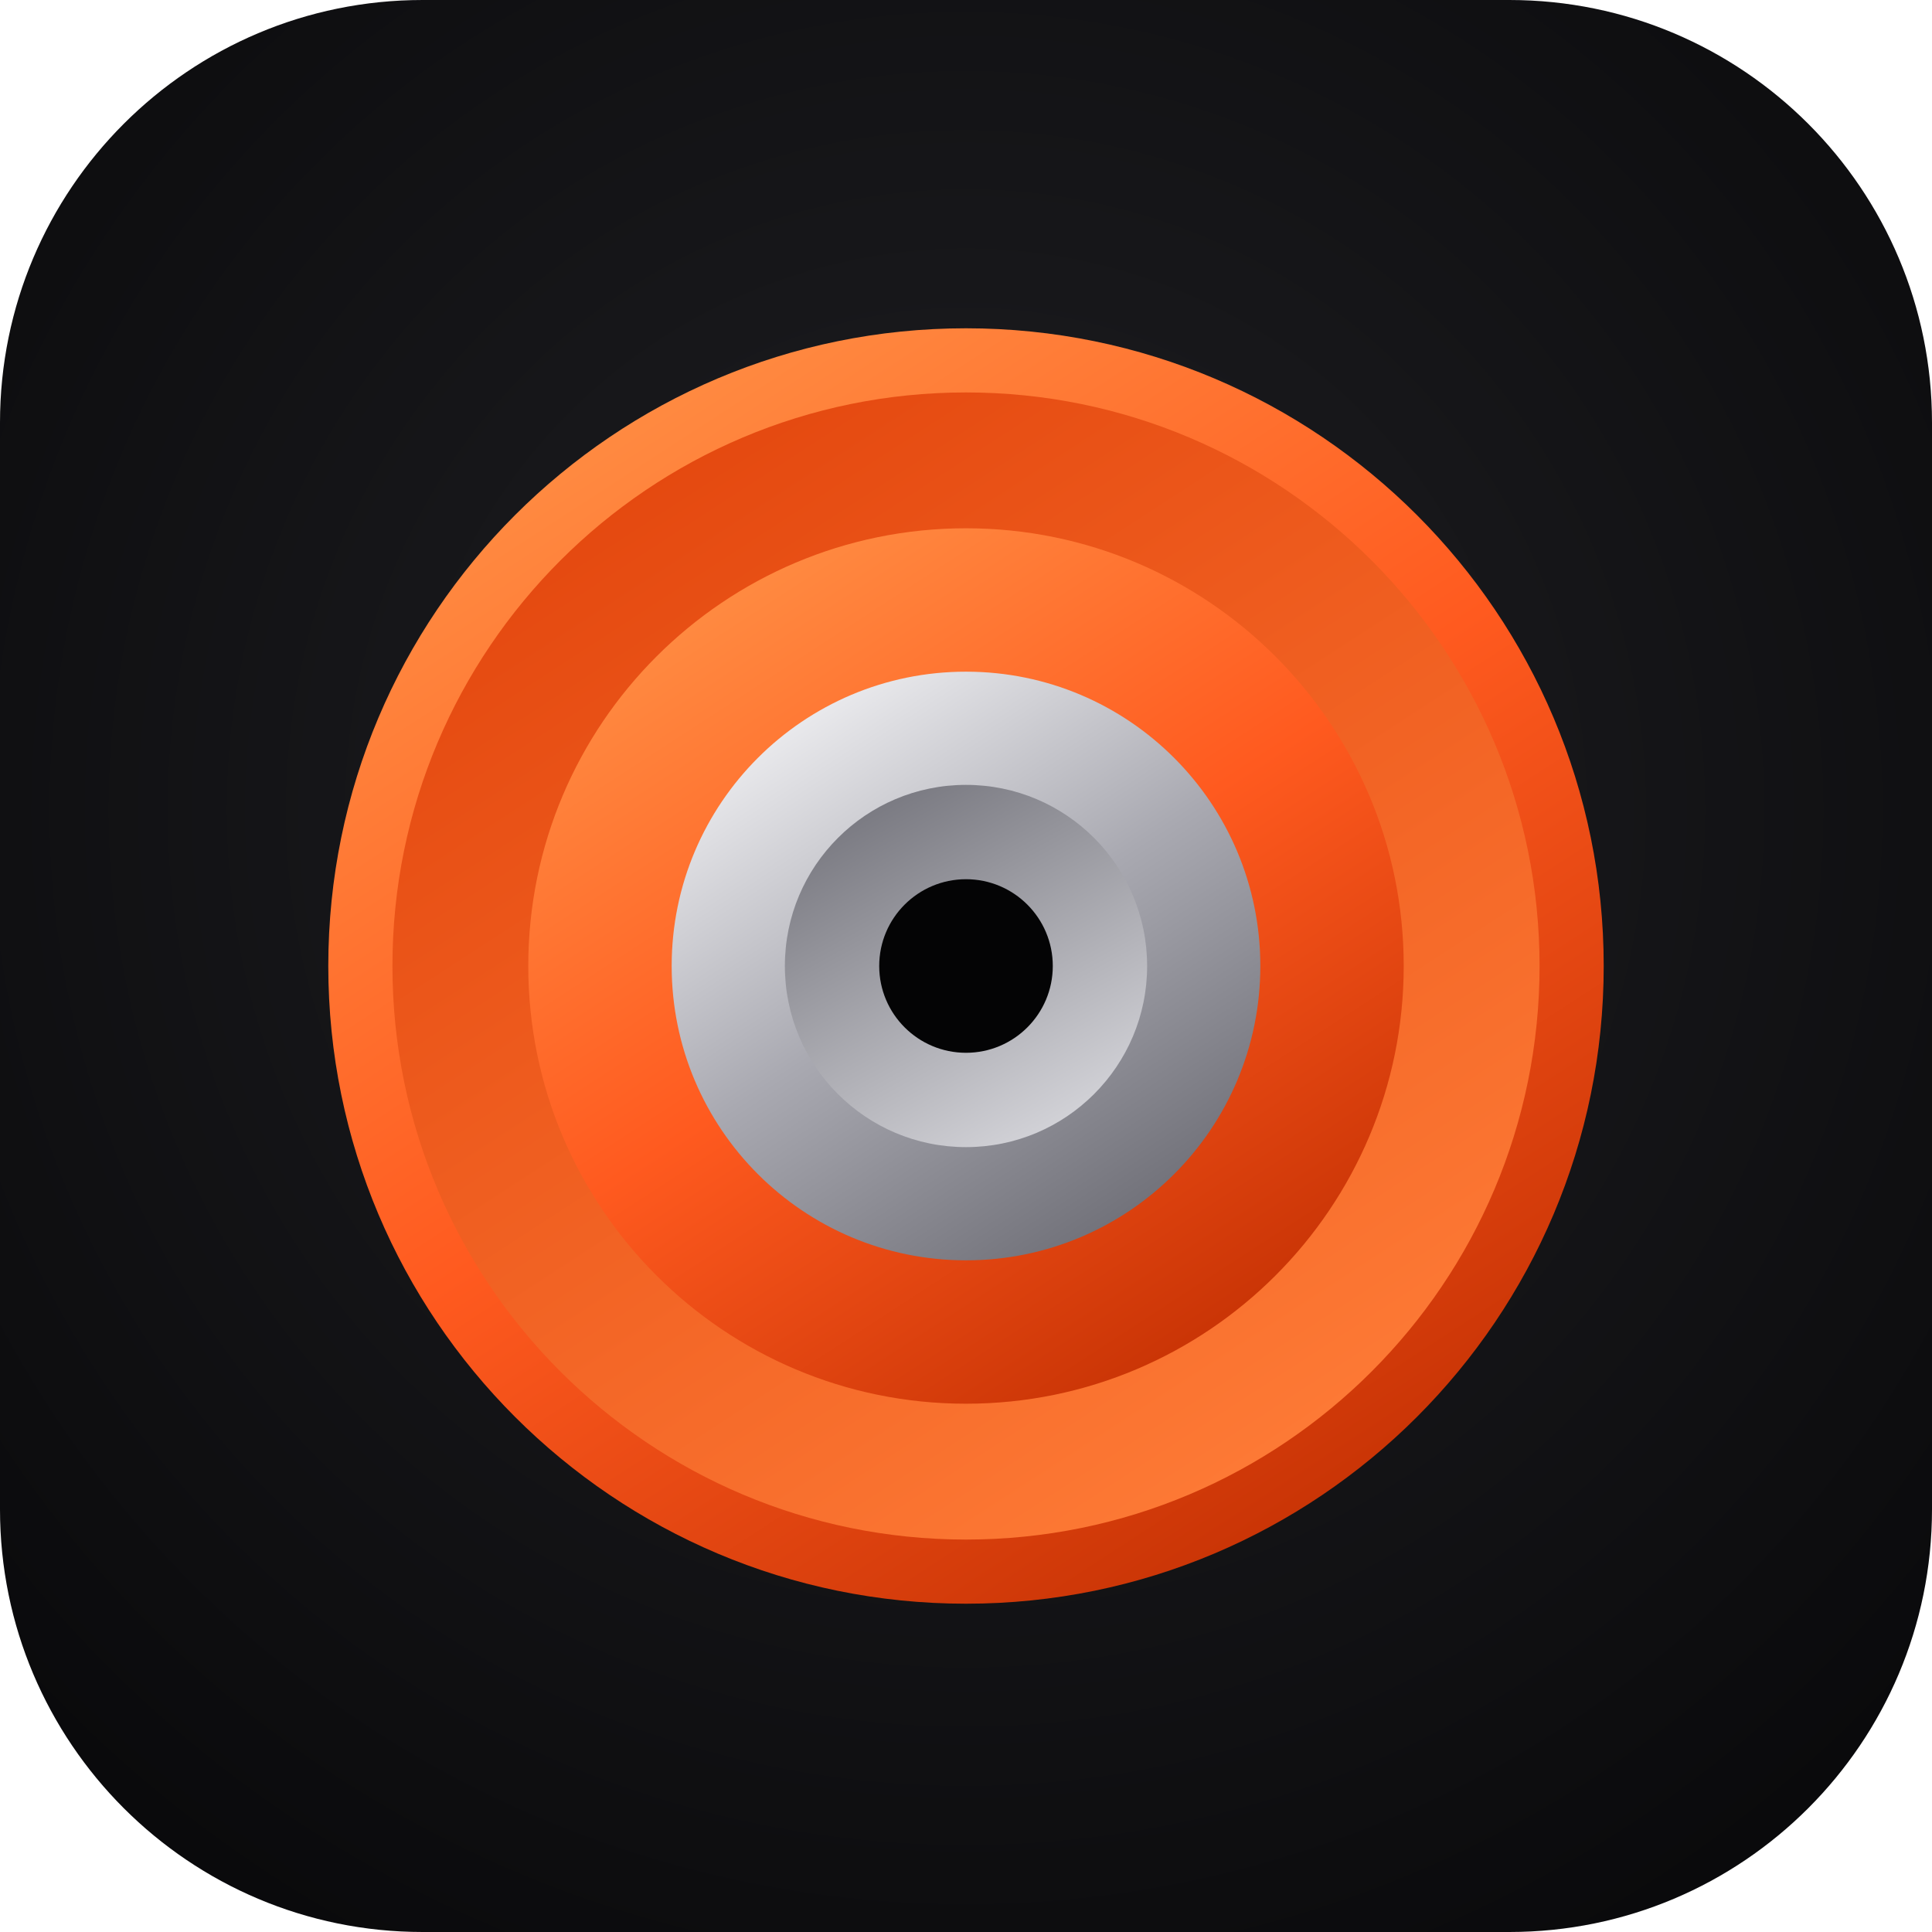
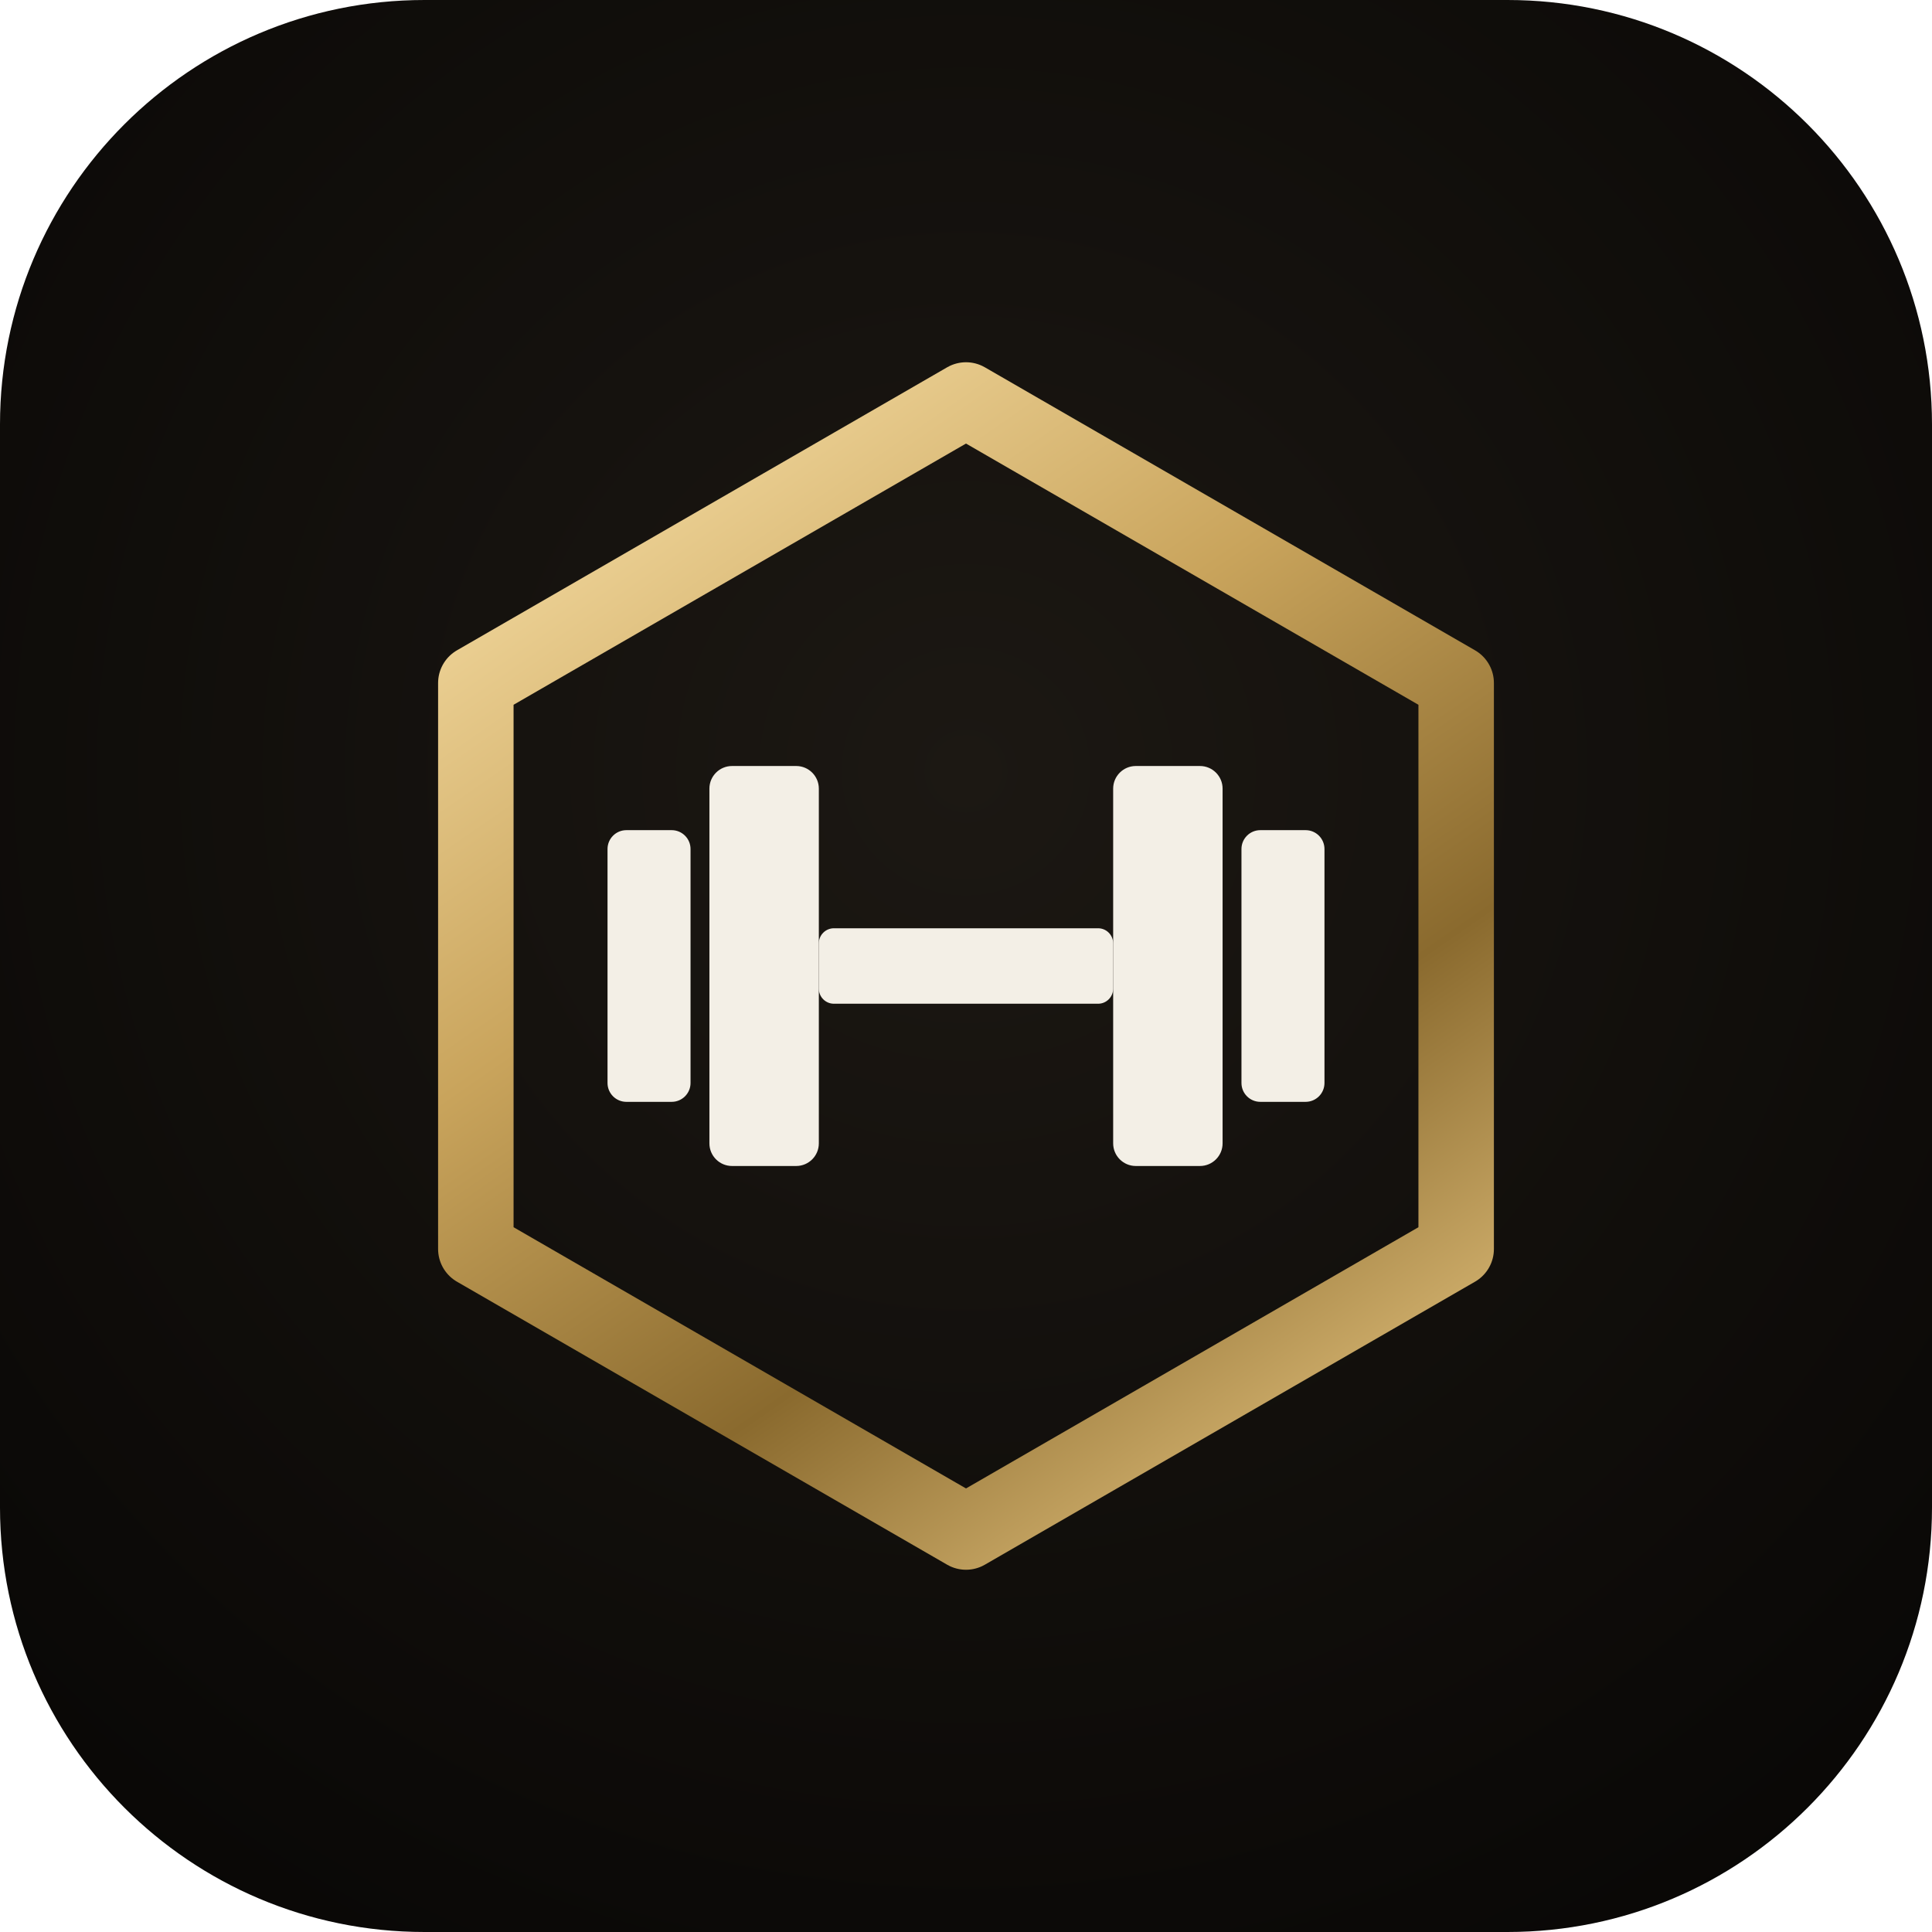
- <svg xmlns="http://www.w3.org/2000/svg" viewBox="0 0 512 512">
+ <svg xmlns="http://www.w3.org/2000/svg" viewBox="0 0 1024 1024">
  <defs>
-     <radialGradient id="bg" cx="0.5" cy="0.42" r="0.85">
-       <stop offset="0" stop-color="#202024" />
-       <stop offset="1" stop-color="#040405" />
+     <radialGradient id="bg" cx="0.5" cy="0.4" r="0.85">
+       <stop offset="0" stop-color="#1c1813" />
+       <stop offset="1" stop-color="#050403" />
    </radialGradient>
-     <linearGradient id="ember" x1="0.15" y1="0" x2="0.8" y2="1">
-       <stop offset="0" stop-color="#ff9448" />
-       <stop offset="0.5" stop-color="#ff5a1f" />
-       <stop offset="1" stop-color="#c22f02" />
-     </linearGradient>
-     <linearGradient id="emberIn" x1="0.15" y1="0" x2="0.8" y2="1">
-       <stop offset="0" stop-color="#e2440c" />
-       <stop offset="1" stop-color="#ff7d38" />
-     </linearGradient>
-     <linearGradient id="steel" x1="0.15" y1="0" x2="0.8" y2="1">
-       <stop offset="0" stop-color="#f7f7f9" />
-       <stop offset="0.5" stop-color="#a9a9b1" />
-       <stop offset="1" stop-color="#6a6a72" />
-     </linearGradient>
-     <linearGradient id="steelIn" x1="0.2" y1="0" x2="0.75" y2="1">
-       <stop offset="0" stop-color="#74747c" />
-       <stop offset="1" stop-color="#d6d6db" />
+     <linearGradient id="brass" x1="0.2" y1="0" x2="0.8" y2="1">
+       <stop offset="0" stop-color="#f1d79c" />
+       <stop offset="0.35" stop-color="#c9a45c" />
+       <stop offset="0.7" stop-color="#8a6a2e" />
+       <stop offset="1" stop-color="#d9b874" />
    </linearGradient>
  </defs>
-   <rect width="512" height="512" rx="112" fill="url(#bg)" />
-   <circle cx="256" cy="256" r="169" fill="url(#ember)" />
-   <circle cx="256" cy="256" r="152" fill="url(#emberIn)" />
-   <circle cx="256" cy="256" r="116" fill="url(#ember)" />
-   <circle cx="256" cy="256" r="78" fill="url(#steel)" />
-   <circle cx="256" cy="256" r="48" fill="url(#steelIn)" />
-   <circle cx="256" cy="256" r="23" fill="#040405" />
+   <rect width="1024" height="1024" rx="225" fill="url(#bg)" />
+   <polygon points="512.0,212.0 771.8,362.0 771.8,662.0 512.0,812.0 252.2,662.0 252.2,362.0" fill="none" stroke="url(#brass)" stroke-width="40" stroke-linejoin="round" />
+   <g fill="#f3efe6">
+     <rect x="322" y="440" width="44" height="144" rx="10" />
+     <rect x="376" y="406" width="58" height="212" rx="12" />
+     <rect x="590" y="406" width="58" height="212" rx="12" />
+     <rect x="658" y="440" width="44" height="144" rx="10" />
+     <rect x="434" y="492" width="156" height="40" rx="8" />
+   </g>
</svg>
